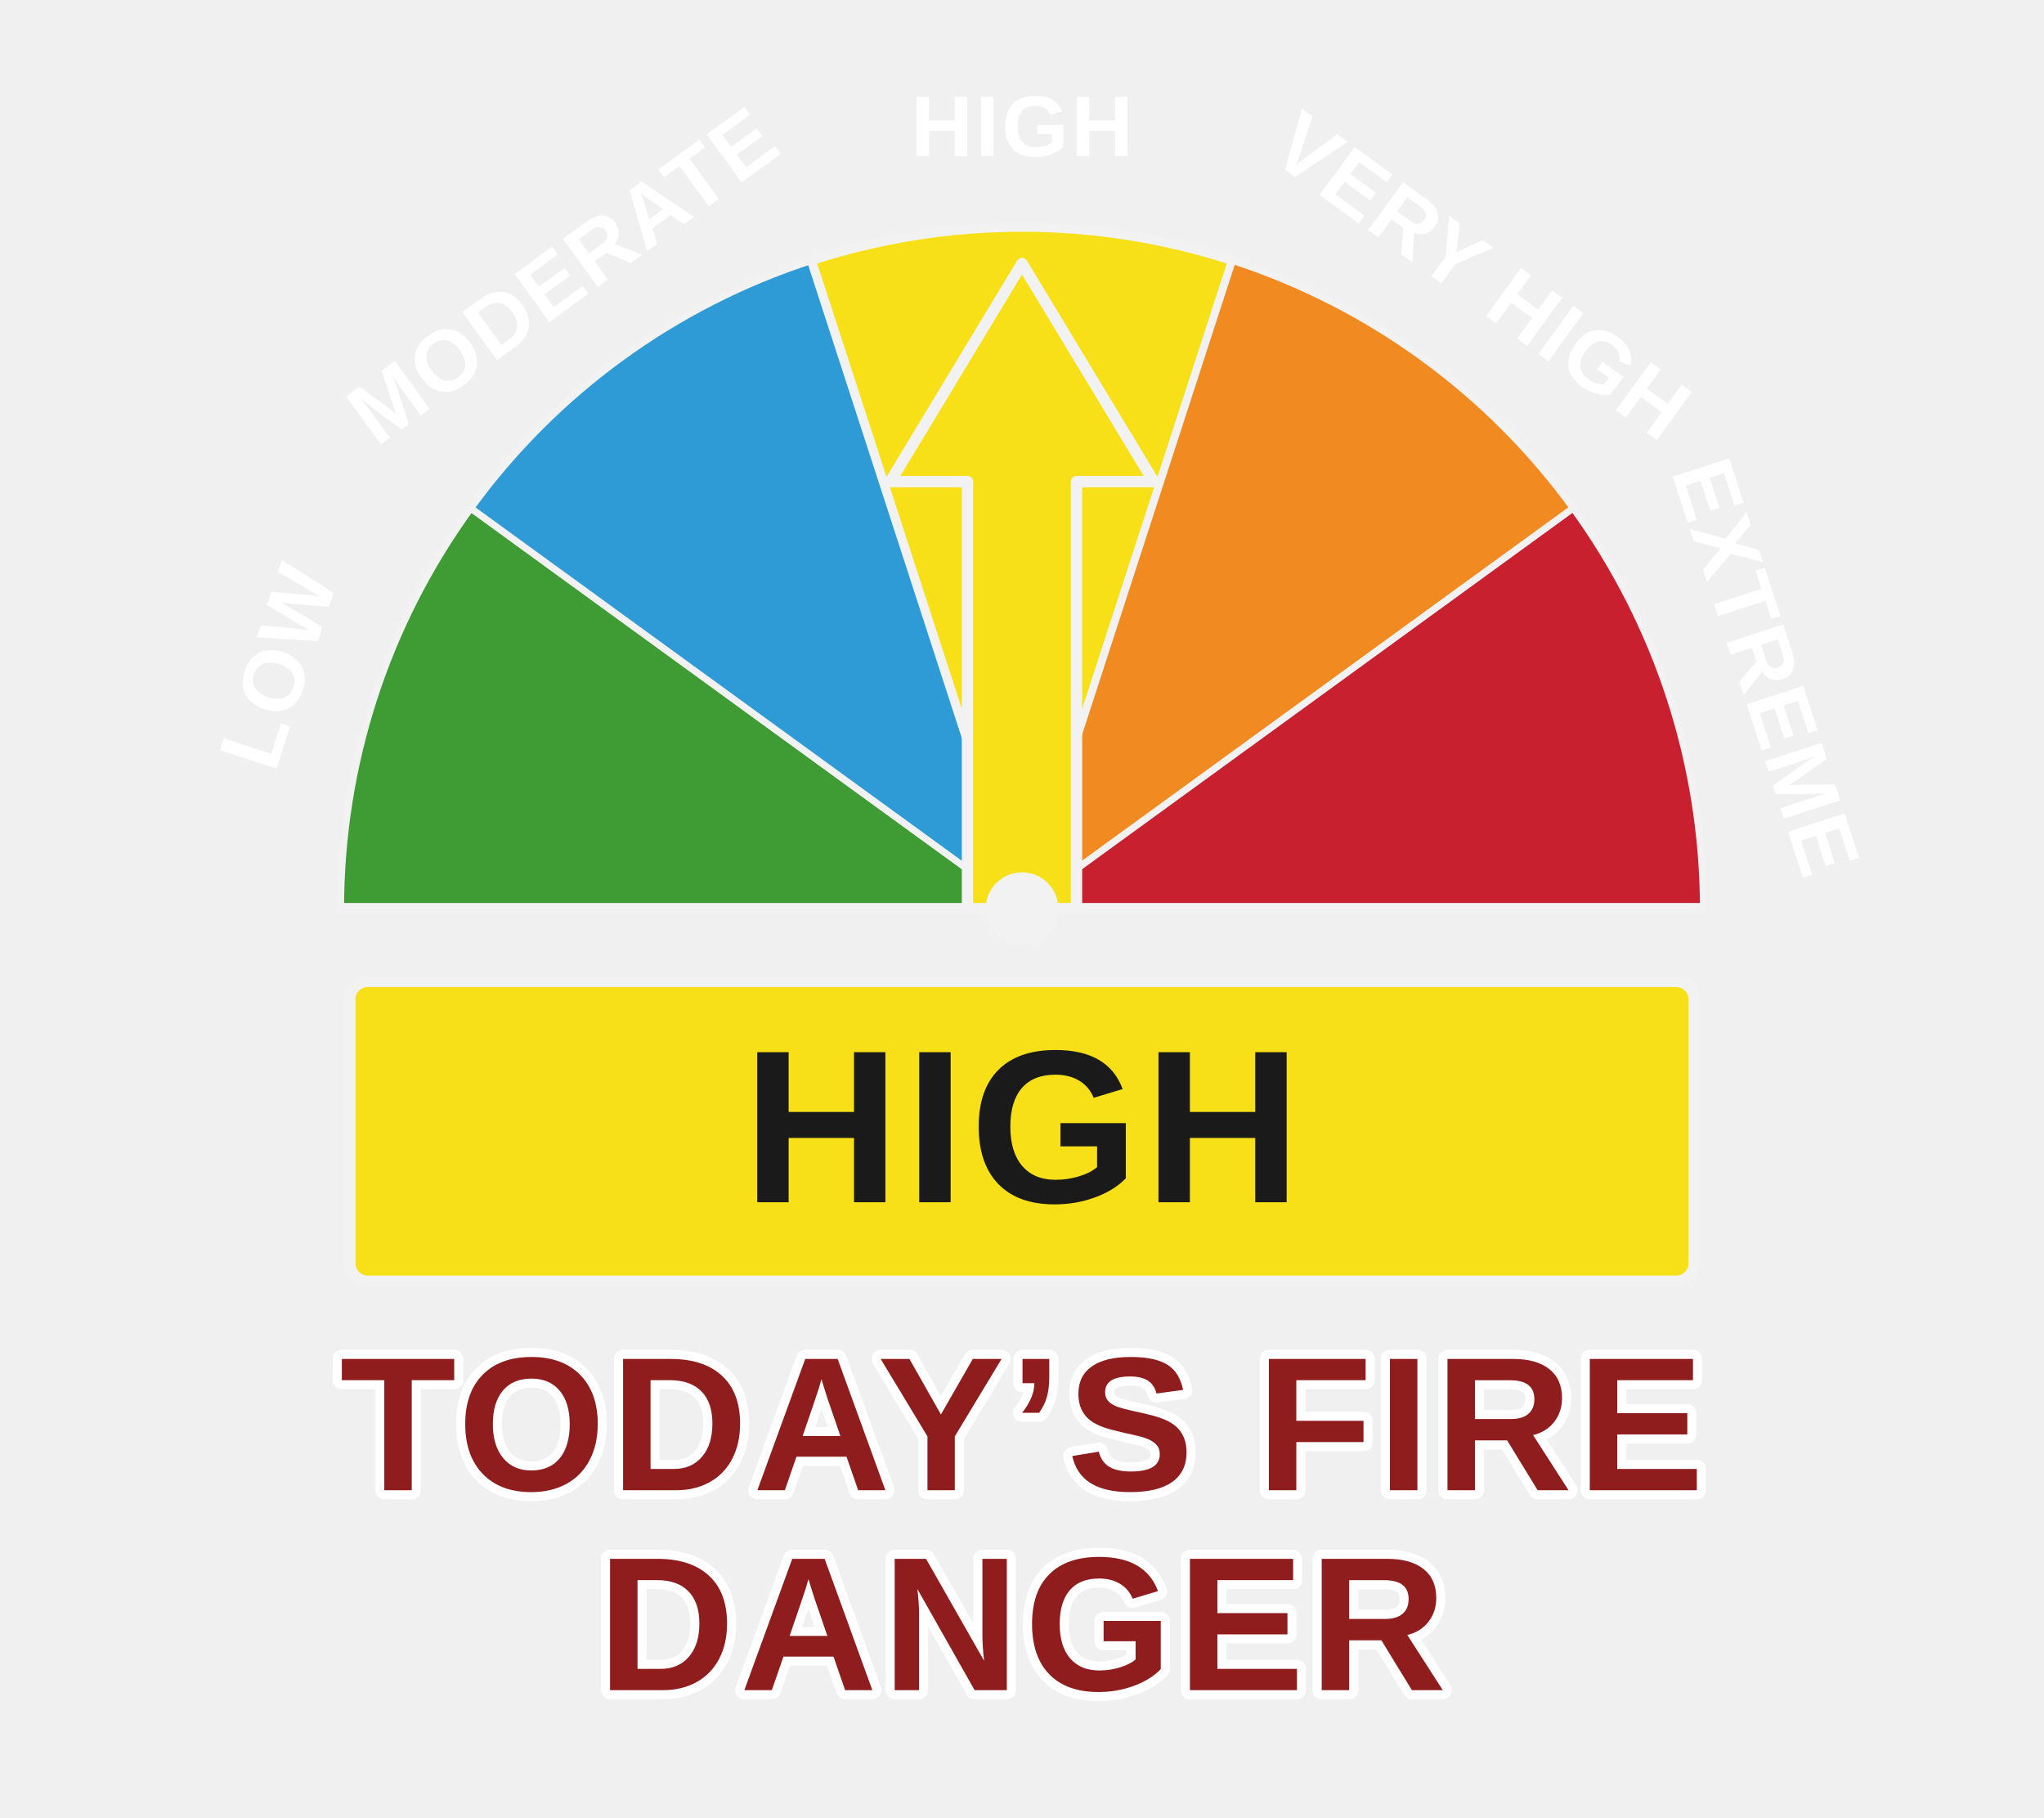
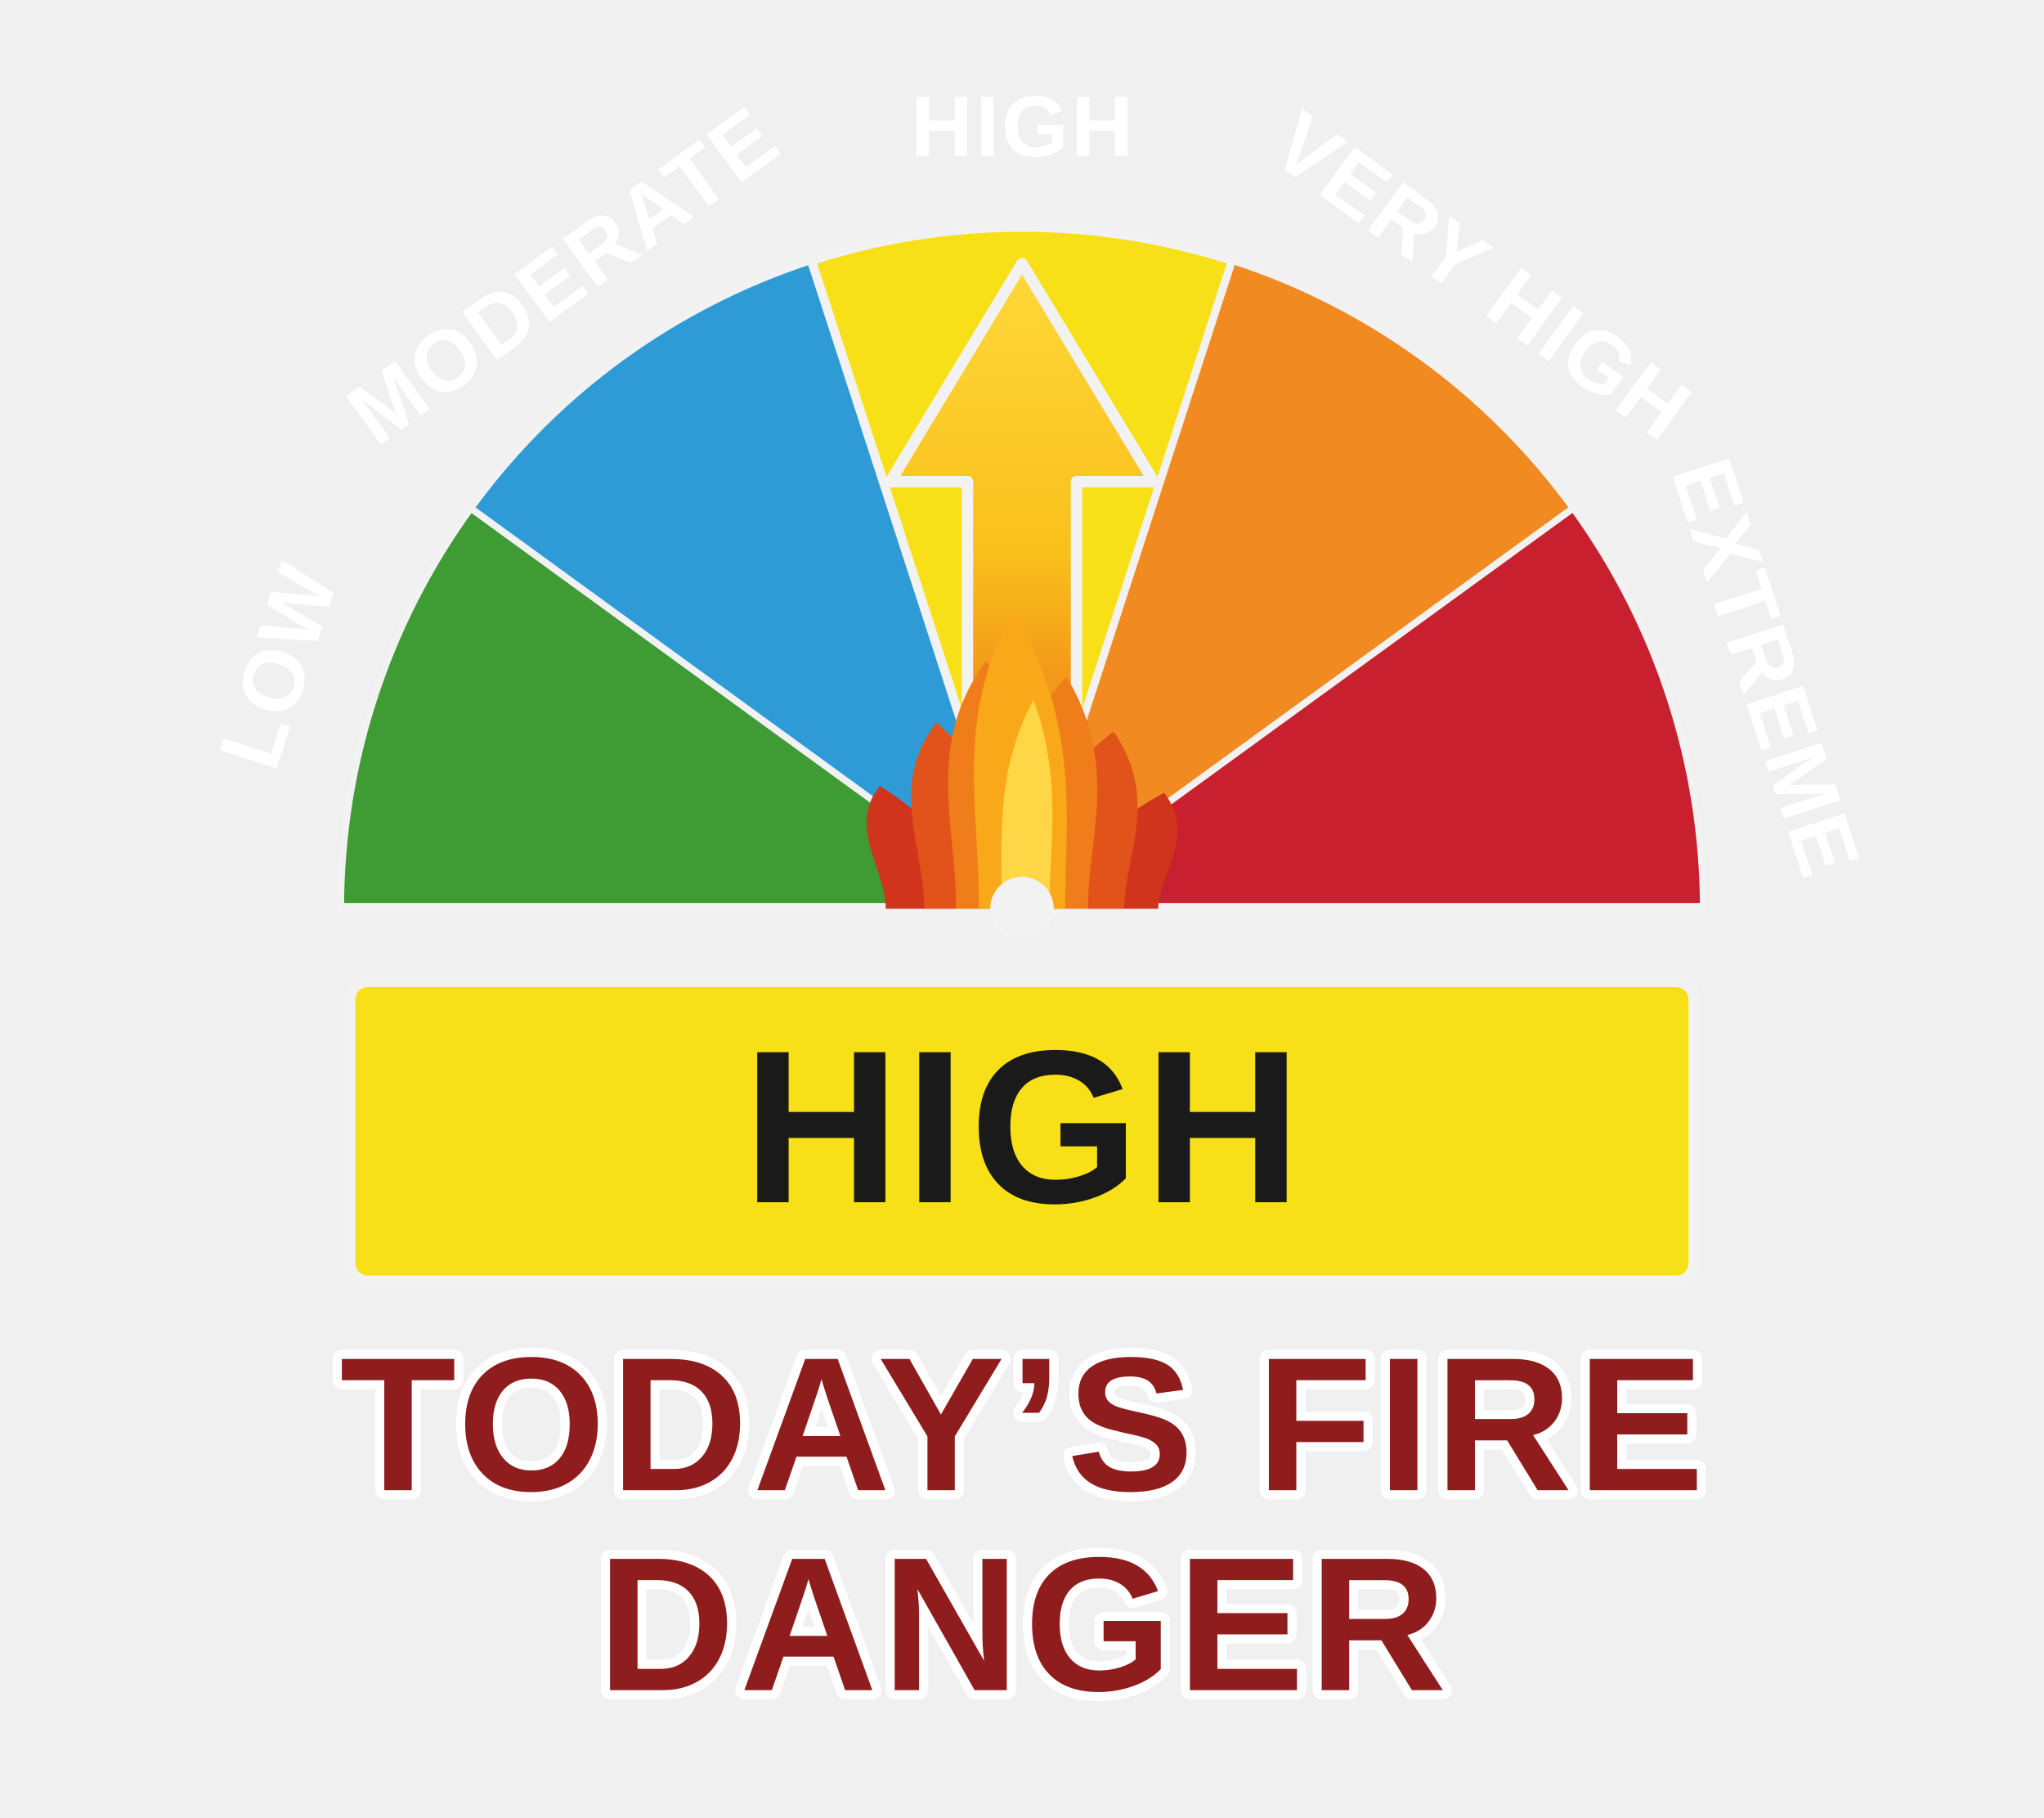
<svg xmlns="http://www.w3.org/2000/svg" viewBox="0 0 900 800" width="900" height="800" role="img" aria-labelledby="t-high-on-dark">
  <path d="M 450.0 400.0 L 150.0 400.0 A 300 300 0 0 1 207.3 223.7 Z" fill="#3f9c35" stroke="#f2f2f2" stroke-width="3" />
  <path d="M 450.0 400.0 L 207.3 223.7 A 300 300 0 0 1 357.3 114.7 Z" fill="#2e9bd6" stroke="#f2f2f2" stroke-width="3" />
  <path d="M 450.0 400.0 L 357.3 114.7 A 300 300 0 0 1 542.7 114.7 Z" fill="#f7e017" stroke="#f2f2f2" stroke-width="4" />
  <path d="M 450.0 400.0 L 542.7 114.7 A 300 300 0 0 1 692.7 223.7 Z" fill="#f18a21" stroke="#f2f2f2" stroke-width="3" />
  <path d="M 450.0 400.0 L 692.7 223.7 A 300 300 0 0 1 750.0 400.0 Z" fill="#c8202f" stroke="#f2f2f2" stroke-width="3" />
  <line x1="150" y1="400" x2="750" y2="400" stroke="#f2f2f2" stroke-width="5" />
  <text x="124.7" y="294.3" transform="rotate(288.0 124.7 294.3)" text-anchor="middle" dominant-baseline="middle" font-family="Oswald, 'Arial Narrow', 'Helvetica Neue', Arial, sans-serif" font-size="38" font-weight="700" fill="#ffffff" letter-spacing="1">LOW</text>
  <text x="249.0" y="123.3" transform="rotate(324.0 249.0 123.3)" text-anchor="middle" dominant-baseline="middle" font-family="Oswald, 'Arial Narrow', 'Helvetica Neue', Arial, sans-serif" font-size="38" font-weight="700" fill="#ffffff" letter-spacing="1">MODERATE</text>
  <text x="450.0" y="58.0" transform="rotate(360.0 450.0 58.0)" text-anchor="middle" dominant-baseline="middle" font-family="Oswald, 'Arial Narrow', 'Helvetica Neue', Arial, sans-serif" font-size="38" font-weight="700" fill="#ffffff" letter-spacing="1">HIGH</text>
  <text x="651.0" y="123.3" transform="rotate(396.0 651.0 123.3)" text-anchor="middle" dominant-baseline="middle" font-family="Oswald, 'Arial Narrow', 'Helvetica Neue', Arial, sans-serif" font-size="38" font-weight="700" fill="#ffffff" letter-spacing="1">VERY HIGH</text>
  <text x="775.3" y="294.3" transform="rotate(432.0 775.3 294.3)" text-anchor="middle" dominant-baseline="middle" font-family="Oswald, 'Arial Narrow', 'Helvetica Neue', Arial, sans-serif" font-size="38" font-weight="700" fill="#ffffff" letter-spacing="1">EXTREME</text>
+   <defs>
+     <linearGradient id="arrow-high-on-dark" gradientUnits="userSpaceOnUse" x1="450" y1="116" x2="450" y2="400">
+       <stop offset="0" stop-color="#ffd83a" />
+       <stop offset="0.45" stop-color="#f9c01b" />
+       <stop offset="0.78" stop-color="#ef7d19" />
+       <stop offset="1" stop-color="#d0341c" />
+     </linearGradient>
+   </defs>
  <g transform="rotate(0.0 450 400)">
-     <path d="M 450 116                  L 508 212                  L 474 212                  L 474 400                  L 426 400                  L 426 212                  L 392 212 Z" fill="#f7e017" stroke="#f2f2f2" stroke-width="5" stroke-linejoin="round" />
+     <path d="M 450 116                  L 508 212                  L 474 212                  L 474 400                  L 426 400                  L 426 212                  L 392 212 Z" fill="url(#arrow-high-on-dark)" stroke="#f2f2f2" stroke-width="5" stroke-linejoin="round" />
  </g>
-   <circle cx="450" cy="400" r="16" fill="#f2f2f2" />
+   <path d="M 390 400 C 389.76 382 373 364 387.36 346 C 420 366 421 384 421 400 Z" fill="#d0341c" />
+   <path d="M 479 400 C 479.04 383 480 366 512.64 349 C 527 368 510 385 510 400 Z" fill="#d0341c" />
+   <path d="M 407 400 C 406.8 372 391 346 412.32 318 C 447 349 444 375 444 400 Z" fill="#e2521b" />
+   <path d="M 457 400 C 457.2 373 455 349 490.32 322 C 511 352 495 377 495 400 Z" fill="#e2521b" />
+   <path d="M 421 400 C 421.08 363 407 328 434.16 291 C 468 332 462 367 462 400 Z" fill="#ef7d19" />
+   <path d="M 441 400 C 441.36 365 437 333 469.68 298 C 493 337 479 369 479 400 Z" fill="#ef7d19" />
+   <path d="M 431 400 C 431.28 356 420 314 446.4 270 C 476 319 469 361 469 400 Z" fill="#f9a81a" />
+   <path d="M 441 400 C 441.3 369 438 340 455.04 308 C 468 343 462 373 462 400 Z" fill="#ffd645" />
+   <circle cx="450" cy="400" r="14" fill="#f2f2f2" />
  <rect x="154" y="432" width="592" height="132" rx="8" fill="#f7e017" stroke="#f2f2f2" stroke-width="5" />
  <text x="450" y="502" text-anchor="middle" dominant-baseline="middle" font-family="Oswald, 'Arial Narrow', 'Helvetica Neue', Arial, sans-serif" font-size="96" font-weight="700" fill="#1a1a1a" stroke="none" stroke-width="0" paint-order="stroke" letter-spacing="2">HIGH</text>
  <text x="450" y="656" text-anchor="middle" font-family="Oswald, 'Arial Narrow', 'Helvetica Neue', Arial, sans-serif" font-size="84" font-weight="700" fill="#8f1d1d" stroke="#ffffff" stroke-width="8" stroke-linejoin="round" paint-order="stroke" letter-spacing="2">TODAY’S FIRE</text>
  <text x="450" y="744" text-anchor="middle" font-family="Oswald, 'Arial Narrow', 'Helvetica Neue', Arial, sans-serif" font-size="84" font-weight="700" fill="#8f1d1d" stroke="#ffffff" stroke-width="8" stroke-linejoin="round" paint-order="stroke" letter-spacing="2">DANGER</text>
</svg>
